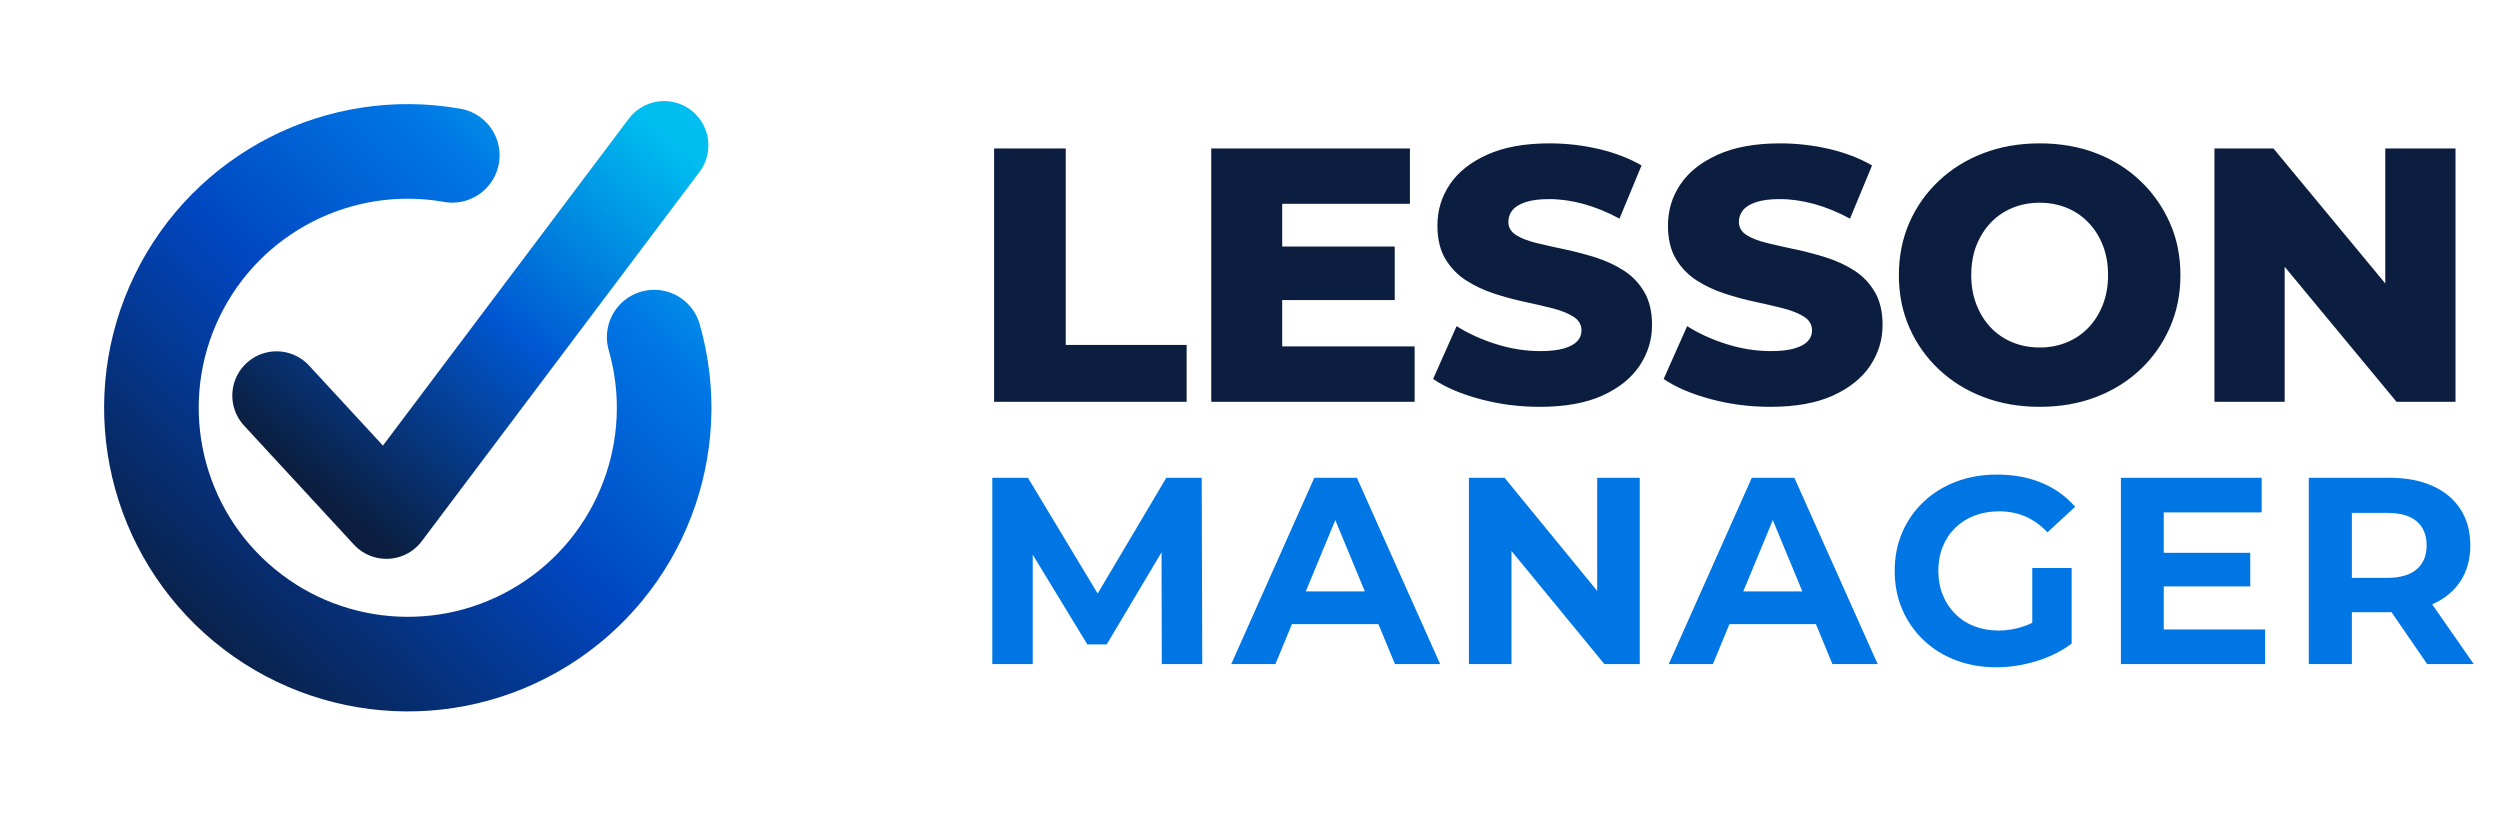
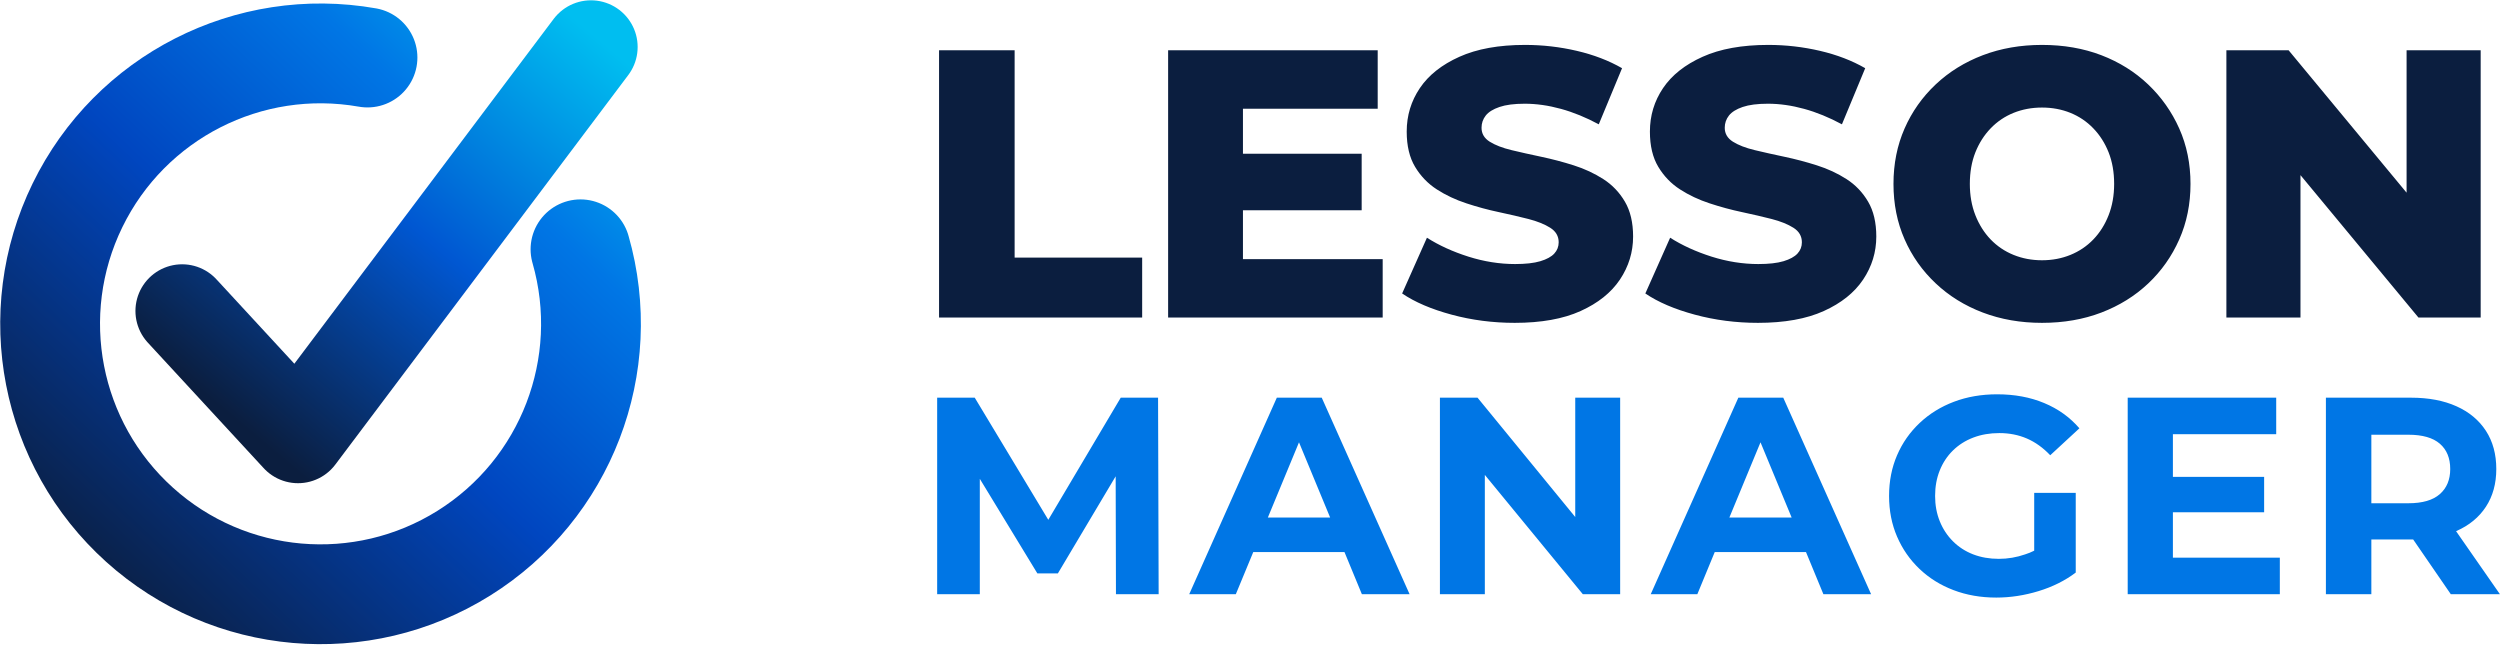
- <svg xmlns="http://www.w3.org/2000/svg" viewBox="0 0 640 208" width="640" height="208">
+ <svg xmlns="http://www.w3.org/2000/svg" viewBox="26.6 25.8 606.7 156.4" width="606.7" height="156.4">
  <g transform="translate(4 4) scale(0.390625)">
    <g transform="translate(21 -19)">
      <defs>
        <linearGradient id="s3r" gradientUnits="userSpaceOnUse" x1="90" y1="440" x2="420" y2="90">
          <stop offset="0" stop-color="#0B1E3F" />
          <stop offset=".45" stop-color="#0046C0" />
          <stop offset=".75" stop-color="#0076E5" />
          <stop offset="1" stop-color="#00BEF0" />
        </linearGradient>
        <linearGradient id="s3c" gradientUnits="userSpaceOnUse" x1="200" y1="350" x2="410" y2="100">
          <stop offset="0" stop-color="#0B1E3F" />
          <stop offset=".5" stop-color="#0057D2" />
          <stop offset="1" stop-color="#00BEF0" />
        </linearGradient>
      </defs>
      <path d="M397.49 229.69A168 168 0 1 1 265.17 110.55" fill="none" stroke="url(#s3r)" stroke-width="62" stroke-linecap="round" />
      <path d="M150 268L222 346L404 104" fill="none" stroke="url(#s3c)" stroke-width="58" stroke-linecap="round" stroke-linejoin="round" />
    </g>
  </g>
  <path d="M303.78 102.86L254.49 102.86L254.49 38L272.83 38L272.83 88.31L303.78 88.31L303.78 102.86ZM328.24 76.82L328.24 88.68L362.15 88.68L362.15 102.86L310.08 102.86L310.08 38L360.94 38L360.94 52.18L328.24 52.18L328.24 63.11L357.05 63.11L357.05 76.82L328.24 76.82ZM394.20 104.15L394.20 104.15Q386.23 104.15 378.87 102.16Q371.50 100.17 366.87 97.02L366.87 97.02L372.89 83.49Q377.25 86.27 382.95 88.08Q388.64 89.88 394.29 89.88L394.29 89.88Q398.09 89.88 400.41 89.19Q402.73 88.49 403.79 87.34Q404.86 86.18 404.86 84.60L404.86 84.60Q404.86 82.38 402.82 81.08Q400.78 79.79 397.54 78.95Q394.29 78.12 390.36 77.28Q386.42 76.45 382.48 75.15Q378.54 73.86 375.30 71.77Q372.06 69.69 370.02 66.30Q367.98 62.92 367.98 57.73L367.98 57.73Q367.98 51.90 371.18 47.17Q374.37 42.45 380.77 39.58Q387.16 36.70 396.70 36.70L396.70 36.70Q403.10 36.70 409.26 38.14Q415.42 39.58 420.24 42.35L420.24 42.35L414.59 55.97Q409.95 53.47 405.41 52.22Q400.87 50.97 396.61 50.97L396.61 50.97Q392.81 50.97 390.50 51.76Q388.18 52.55 387.16 53.84Q386.14 55.14 386.14 56.81L386.14 56.81Q386.14 58.94 388.13 60.19Q390.13 61.44 393.41 62.23Q396.70 63.02 400.64 63.85Q404.58 64.68 408.52 65.93Q412.45 67.18 415.70 69.27Q418.94 71.35 420.93 74.74Q422.92 78.12 422.92 83.21L422.92 83.21Q422.92 88.86 419.73 93.64Q416.53 98.41 410.18 101.28Q403.84 104.15 394.20 104.15ZM453.22 104.15L453.22 104.15Q445.25 104.15 437.89 102.16Q430.52 100.17 425.89 97.02L425.89 97.02L431.91 83.49Q436.27 86.27 441.96 88.08Q447.66 89.88 453.31 89.88L453.31 89.88Q457.11 89.88 459.43 89.19Q461.74 88.49 462.81 87.34Q463.88 86.18 463.88 84.60L463.88 84.60Q463.88 82.38 461.84 81.08Q459.80 79.79 456.56 78.95Q453.31 78.12 449.38 77.28Q445.44 76.45 441.50 75.15Q437.56 73.86 434.32 71.77Q431.08 69.69 429.04 66.30Q427.00 62.92 427.00 57.73L427.00 57.73Q427.00 51.90 430.20 47.17Q433.39 42.45 439.79 39.58Q446.18 36.70 455.72 36.70L455.72 36.70Q462.11 36.70 468.28 38.14Q474.44 39.58 479.25 42.35L479.25 42.35L473.60 55.97Q468.97 53.47 464.43 52.22Q459.89 50.97 455.63 50.97L455.63 50.97Q451.83 50.97 449.51 51.76Q447.20 52.55 446.18 53.84Q445.16 55.14 445.16 56.81L445.16 56.81Q445.16 58.94 447.15 60.19Q449.14 61.44 452.43 62.23Q455.72 63.02 459.66 63.85Q463.60 64.68 467.53 65.93Q471.47 67.18 474.72 69.27Q477.96 71.35 479.95 74.74Q481.94 78.12 481.94 83.21L481.94 83.21Q481.94 88.86 478.75 93.64Q475.55 98.41 469.20 101.28Q462.86 104.15 453.22 104.15ZM522.15 104.15L522.15 104.15Q514.37 104.15 507.79 101.65Q501.21 99.15 496.35 94.56Q491.48 89.98 488.80 83.86Q486.11 77.75 486.11 70.43L486.11 70.43Q486.11 63.11 488.80 56.99Q491.48 50.88 496.35 46.29Q501.21 41.71 507.79 39.20Q514.37 36.70 522.15 36.70L522.15 36.70Q530.03 36.70 536.56 39.20Q543.09 41.71 547.91 46.29Q552.73 50.88 555.46 56.99Q558.19 63.11 558.19 70.43L558.19 70.43Q558.19 77.75 555.46 83.91Q552.73 90.07 547.91 94.61Q543.09 99.15 536.56 101.65Q530.03 104.15 522.15 104.15ZM522.15 88.96L522.15 88.96Q525.86 88.96 529.05 87.66Q532.25 86.36 534.61 83.91Q536.98 81.45 538.32 78.02Q539.66 74.60 539.66 70.43L539.66 70.43Q539.66 66.17 538.32 62.78Q536.98 59.40 534.61 56.95Q532.25 54.49 529.05 53.19Q525.86 51.90 522.15 51.90L522.15 51.90Q518.45 51.90 515.25 53.19Q512.05 54.49 509.69 56.95Q507.33 59.40 505.98 62.78Q504.64 66.17 504.64 70.43L504.64 70.43Q504.64 74.60 505.98 78.02Q507.33 81.45 509.69 83.91Q512.05 86.36 515.25 87.66Q518.45 88.96 522.15 88.96ZM584.88 102.86L566.90 102.86L566.90 38L582.00 38L610.63 72.56L610.63 38L628.61 38L628.61 102.86L613.51 102.86L584.88 68.30L584.88 102.86Z" fill="#0B1E3F" />
  <path d="M264.38 170.00L254.03 170.00L254.03 122.31L263.15 122.31L281.00 151.95L298.58 122.31L307.64 122.31L307.78 170.00L297.42 170.00L297.35 141.39L283.32 164.96L278.35 164.96L264.38 142.00L264.38 170.00ZM326.51 170.00L315.20 170.00L336.46 122.31L347.36 122.31L368.68 170.00L357.10 170.00L352.88 159.78L330.74 159.78L326.51 170.00ZM334.28 151.40L349.40 151.40L341.84 133.14L334.28 151.40ZM386.94 170.00L376.04 170.00L376.04 122.31L385.17 122.31L408.88 151.27L408.88 122.31L419.78 122.31L419.78 170.00L410.72 170.00L386.94 141.05L386.94 170.00ZM438.51 170.00L427.20 170.00L448.46 122.31L459.36 122.31L480.68 170.00L469.10 170.00L464.88 159.78L442.73 159.78L438.51 170.00ZM446.28 151.40L461.40 151.40L453.84 133.14L446.28 151.40ZM511.06 170.82L511.06 170.82Q505.41 170.82 500.68 169.01Q495.94 167.21 492.43 163.87Q488.92 160.53 486.98 156.03Q485.04 151.54 485.04 146.16Q485.04 140.77 486.98 136.28Q488.92 131.78 492.47 128.44Q496.01 125.10 500.78 123.30Q505.55 121.49 511.27 121.49L511.27 121.49Q517.61 121.49 522.68 123.61Q527.76 125.72 531.23 129.74L531.23 129.74L524.15 136.28Q521.56 133.55 518.49 132.22Q515.43 130.90 511.81 130.90L511.81 130.90Q508.34 130.90 505.48 131.99Q502.62 133.08 500.54 135.12Q498.46 137.16 497.34 139.96Q496.21 142.75 496.21 146.16L496.21 146.16Q496.21 149.49 497.34 152.29Q498.46 155.08 500.54 157.16Q502.62 159.24 505.44 160.33Q508.27 161.42 511.68 161.42L511.68 161.42Q514.95 161.42 518.08 160.33L518.08 160.33Q519.17 159.99 520.26 159.44L520.26 159.44L520.26 145.41L530.34 145.41L530.34 164.75Q526.46 167.68 521.32 169.25Q516.17 170.82 511.06 170.82ZM553.92 150.11L553.92 161.14L579.87 161.14L579.87 170.00L542.95 170.00L542.95 122.31L578.99 122.31L578.99 131.17L553.92 131.17L553.92 141.52L576.06 141.52L576.06 150.11L553.92 150.11ZM602.08 170.00L591.05 170.00L591.05 122.31L611.69 122.31Q618.09 122.31 622.72 124.39Q627.36 126.47 629.88 130.35Q632.40 134.23 632.40 139.62L632.40 139.62Q632.40 144.93 629.88 148.78Q627.36 152.63 622.72 154.67L622.72 154.67Q622.66 154.67 622.66 154.74L622.66 154.74L633.28 170.00L621.36 170.00L612.23 156.72Q611.96 156.72 611.69 156.72L611.69 156.72L602.08 156.72L602.08 170.00ZM602.08 131.30L602.08 147.93L611.07 147.93Q616.18 147.93 618.70 145.71Q621.22 143.50 621.22 139.62L621.22 139.62Q621.22 135.66 618.70 133.48Q616.18 131.30 611.07 131.30L611.07 131.30L602.08 131.30Z" fill="#0076E5" />
</svg>
